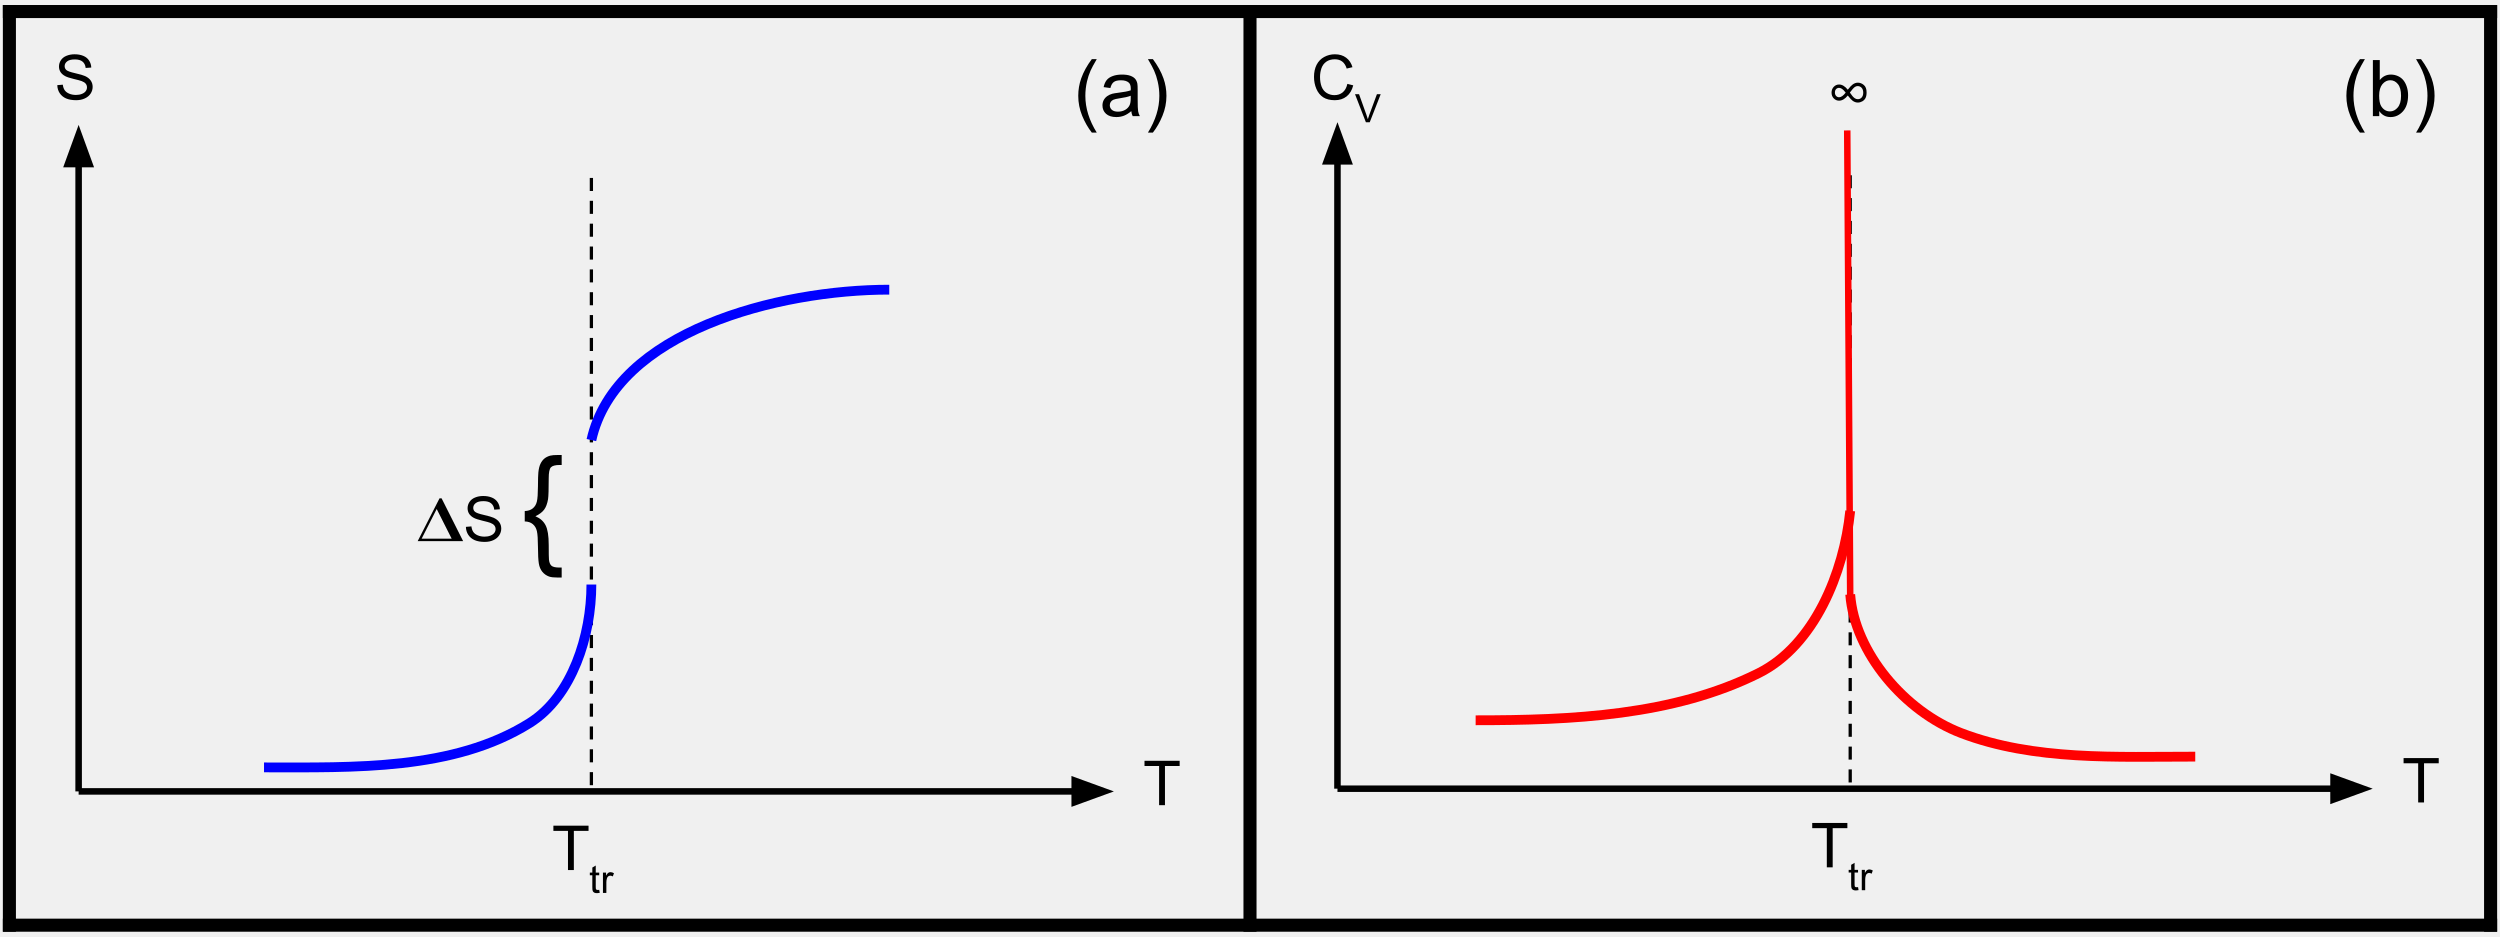
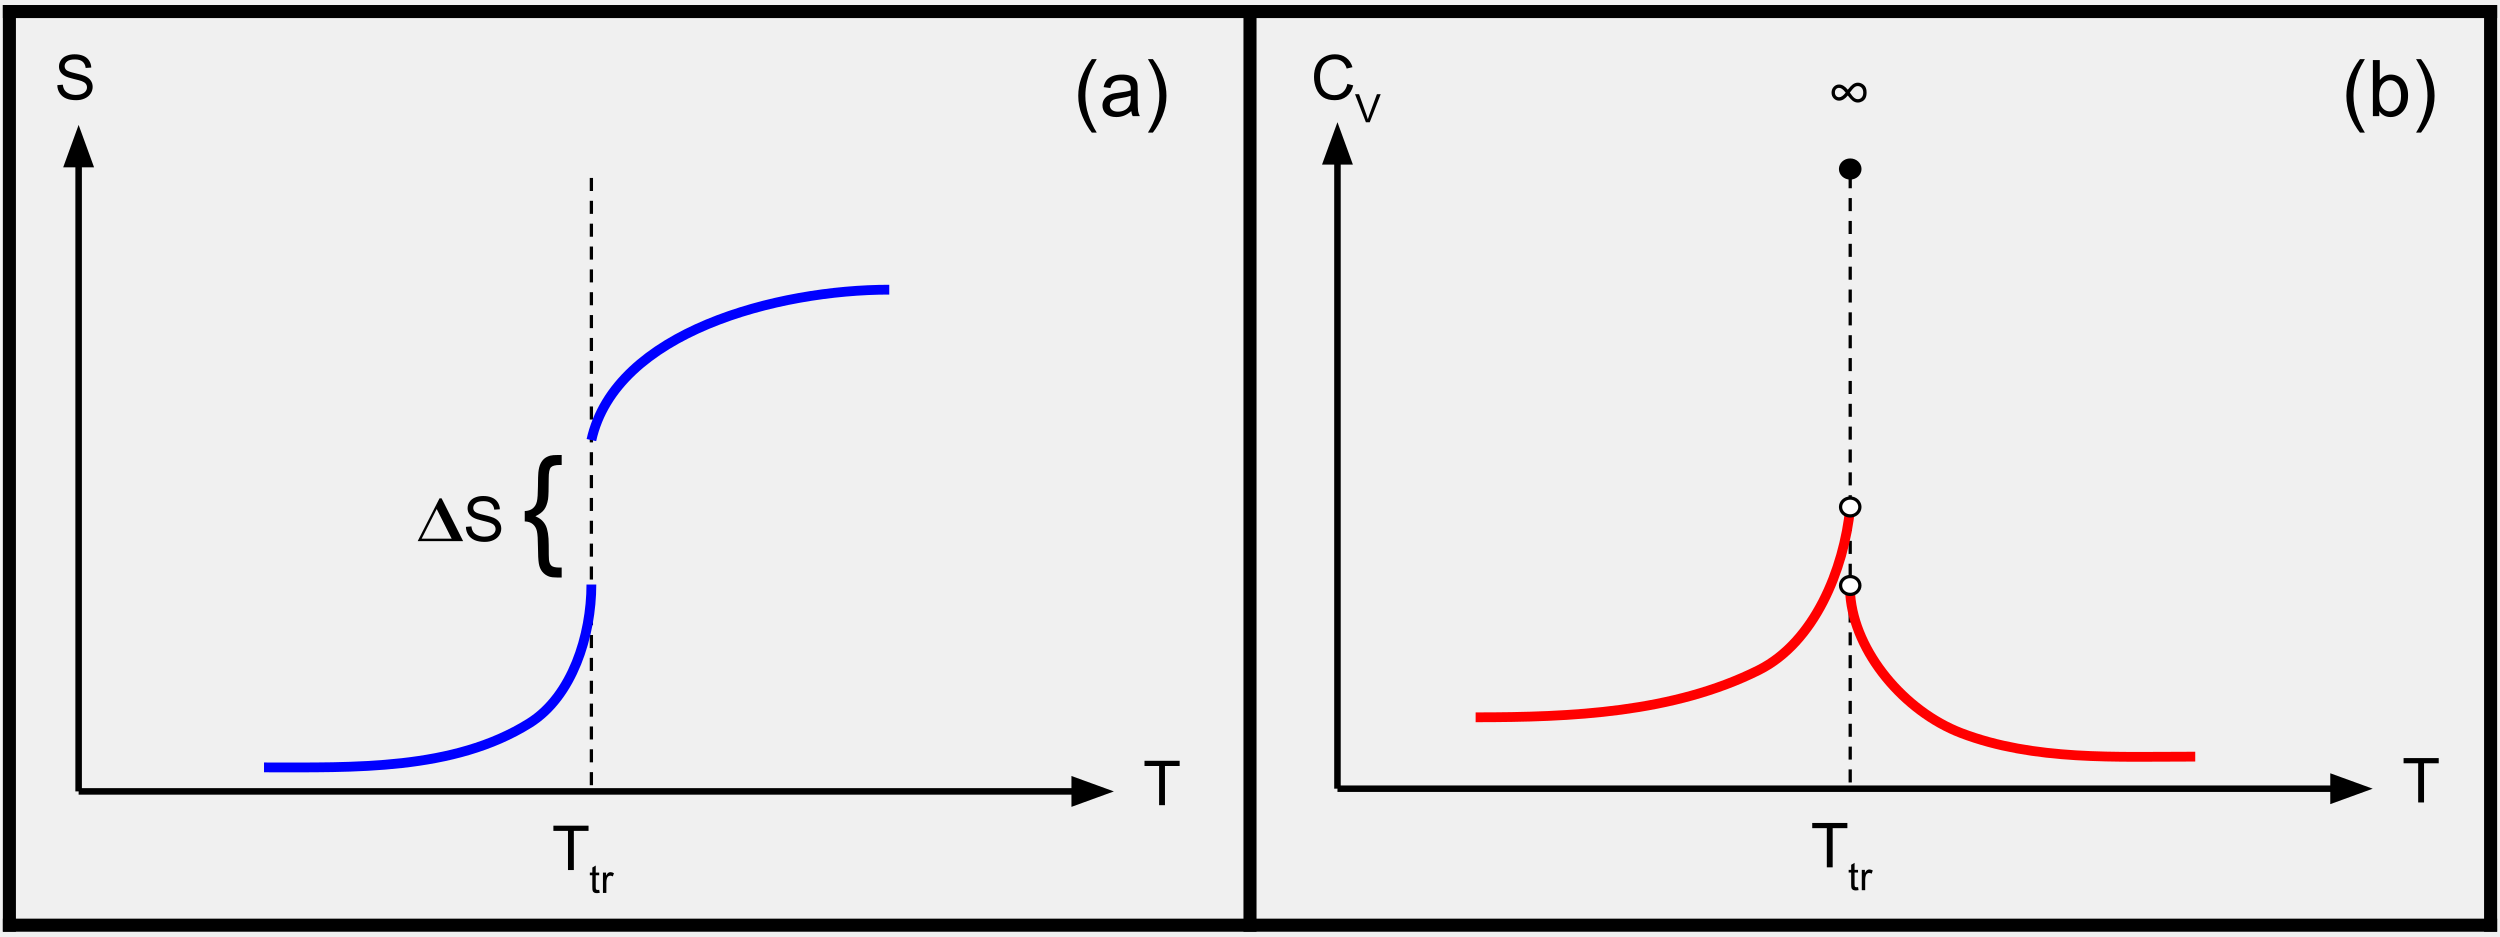
<svg xmlns="http://www.w3.org/2000/svg" version="1.1" viewBox="0.0 0.0 765.756 286.924" fill="none" stroke="none" stroke-linecap="square" stroke-miterlimit="10">
  <clipPath id="p.0">
    <path d="m0 0l765.756 0l0 286.924l-765.756 0l0 -286.924z" clip-rule="nonzero" />
  </clipPath>
  <g clip-path="url(#p.0)">
    <path fill="#000000" fill-opacity="0.0" d="m0 0l765.756 0l0 286.924l-765.756 0z" fill-rule="nonzero" />
    <path stroke="#000000" stroke-width="4.0" stroke-linecap="butt" d="m2.877 1.535l0 283.85" fill-rule="nonzero" />
    <path stroke="#000000" stroke-width="4.0" stroke-linecap="butt" d="m382.877 1.535l0 283.85" fill-rule="nonzero" />
    <path stroke="#000000" stroke-width="4.0" stroke-linecap="butt" d="m762.877 1.535l0 283.85" fill-rule="nonzero" />
    <path stroke="#000000" stroke-width="4.0" stroke-linecap="butt" d="m0.877 3.535l764.0 0" fill-rule="nonzero" />
    <path stroke="#000000" stroke-width="4.0" stroke-linecap="butt" d="m0.877 283.386l764.0 0" fill-rule="nonzero" />
    <path fill="#000000" fill-opacity="0.0" d="m24.084 242.415l0 -204.157" fill-rule="nonzero" />
    <path stroke="#000000" stroke-width="2.0" stroke-linejoin="round" stroke-linecap="butt" d="m24.084 242.415l0 -192.157" fill-rule="evenodd" />
    <path fill="#000000" stroke="#000000" stroke-width="2.0" stroke-linecap="butt" d="m27.387 50.257l-3.303 -9.076l-3.303 9.076z" fill-rule="evenodd" />
    <path fill="#000000" fill-opacity="0.0" d="m24.084 242.415l317.102 0" fill-rule="nonzero" />
    <path stroke="#000000" stroke-width="2.0" stroke-linejoin="round" stroke-linecap="butt" d="m24.084 242.415l305.102 0" fill-rule="evenodd" />
    <path fill="#000000" stroke="#000000" stroke-width="2.0" stroke-linecap="butt" d="m329.186 245.718l9.076 -3.303l-9.076 -3.303z" fill-rule="evenodd" />
    <path fill="#000000" fill-opacity="0.0" d="m181.142 54.509l0 188.819" fill-rule="nonzero" />
    <path stroke="#000000" stroke-width="1.0" stroke-linejoin="round" stroke-linecap="butt" stroke-dasharray="4.0,3.0" d="m181.142 54.509l0 188.819" fill-rule="nonzero" />
    <path fill="#000000" fill-opacity="0.0" d="m160.052 239.58l81.701 0l0 21.669l-81.701 0z" fill-rule="nonzero" />
    <path fill="#000000" d="m173.974 266.5l0 -12l-4.469 0l0 -1.594l10.766 0l0 1.594l-4.5 0l0 12l-1.797 0z" fill-rule="nonzero" />
    <path fill="#000000" d="m183.542 272.563l0.156 0.922q-0.453 0.094 -0.797 0.094q-0.578 0 -0.891 -0.172q-0.312 -0.188 -0.453 -0.484q-0.125 -0.297 -0.125 -1.25l0 -3.578l-0.766 0l0 -0.812l0.766 0l0 -1.547l1.047 -0.625l0 2.172l1.062 0l0 0.812l-1.062 0l0 3.641q0 0.453 0.047 0.578q0.062 0.125 0.188 0.203q0.125 0.078 0.359 0.078q0.188 0 0.469 -0.031zm1.143 0.938l0 -6.219l0.953 0l0 0.938q0.359 -0.656 0.656 -0.859q0.312 -0.219 0.688 -0.219q0.531 0 1.078 0.328l-0.359 0.984q-0.391 -0.234 -0.766 -0.234q-0.359 0 -0.641 0.219q-0.266 0.203 -0.375 0.578q-0.188 0.562 -0.188 1.219l0 3.266l-1.047 0z" fill-rule="nonzero" />
    <path fill="#000000" fill-opacity="0.0" d="m341.112 219.707l38.835 0l0 36.126l-38.835 0z" fill-rule="nonzero" />
    <path fill="#000000" d="m355.033 246.627l0 -12.0l-4.469 0l0 -1.594l10.766 0l0 1.594l-4.5 0l0 12.0l-1.797 0z" fill-rule="nonzero" />
    <path fill="#000000" fill-opacity="0.0" d="m7.69 3.535l48.787 0l0 28.22l-48.787 0z" fill-rule="nonzero" />
    <path fill="#000000" d="m17.55 26.08l1.688 -0.141q0.125 1.016 0.562 1.672q0.438 0.656 1.359 1.062q0.938 0.406 2.094 0.406q1.031 0 1.812 -0.312q0.797 -0.312 1.188 -0.844q0.391 -0.531 0.391 -1.156q0 -0.641 -0.375 -1.109q-0.375 -0.484 -1.234 -0.812q-0.547 -0.219 -2.422 -0.656q-1.875 -0.453 -2.625 -0.859q-0.969 -0.516 -1.453 -1.266q-0.469 -0.75 -0.469 -1.688q0 -1.031 0.578 -1.922q0.594 -0.906 1.703 -1.359q1.125 -0.469 2.5 -0.469q1.516 0 2.672 0.484q1.156 0.484 1.766 1.438q0.625 0.938 0.672 2.141l-1.719 0.125q-0.141 -1.281 -0.953 -1.938q-0.797 -0.672 -2.359 -0.672q-1.625 0 -2.375 0.609q-0.75 0.594 -0.75 1.438q0 0.734 0.531 1.203q0.516 0.469 2.703 0.969q2.203 0.5 3.016 0.875q1.188 0.547 1.75 1.391q0.578 0.828 0.578 1.922q0 1.094 -0.625 2.062q-0.625 0.953 -1.797 1.484q-1.156 0.531 -2.609 0.531q-1.844 0 -3.094 -0.531q-1.25 -0.547 -1.969 -1.625q-0.703 -1.078 -0.734 -2.453z" fill-rule="nonzero" />
    <path fill="#000000" fill-opacity="0.0" d="m319.819 3.535l56.0 0l0 38.992l-56.0 0z" fill-rule="nonzero" />
    <path fill="#000000" d="m334.428 40.622q-1.734 -2.203 -2.953 -5.156q-1.203 -2.953 -1.203 -6.109q0 -2.797 0.906 -5.344q1.047 -2.969 3.25 -5.906l1.516 0q-1.422 2.438 -1.875 3.469q-0.719 1.625 -1.125 3.375q-0.5 2.203 -0.5 4.406q0 5.641 3.5 11.266l-1.516 0zm12.086 -6.578q-1.172 0.984 -2.266 1.406q-1.078 0.406 -2.312 0.406q-2.047 0 -3.156 -1.0q-1.094 -1.0 -1.094 -2.562q0 -0.922 0.406 -1.672q0.422 -0.75 1.094 -1.203q0.672 -0.469 1.516 -0.703q0.625 -0.156 1.875 -0.312q2.562 -0.312 3.766 -0.734q0.016 -0.422 0.016 -0.547q0 -1.281 -0.609 -1.812q-0.797 -0.719 -2.391 -0.719q-1.5 0 -2.203 0.531q-0.703 0.516 -1.047 1.844l-2.062 -0.281q0.281 -1.328 0.922 -2.141q0.641 -0.812 1.859 -1.25q1.219 -0.453 2.828 -0.453q1.594 0 2.594 0.375q1.0 0.375 1.469 0.953q0.469 0.562 0.656 1.438q0.094 0.531 0.094 1.938l0 2.812q0 2.938 0.141 3.719q0.141 0.781 0.531 1.5l-2.203 0q-0.328 -0.656 -0.422 -1.531zm-0.172 -4.719q-1.156 0.469 -3.453 0.797q-1.297 0.188 -1.844 0.422q-0.531 0.234 -0.828 0.688q-0.281 0.453 -0.281 1q0 0.844 0.625 1.406q0.641 0.562 1.875 0.562q1.219 0 2.172 -0.531q0.953 -0.531 1.391 -1.453q0.344 -0.719 0.344 -2.109l0 -0.781zm6.785 11.297l-1.516 0q3.5 -5.625 3.5 -11.266q0 -2.203 -0.5 -4.359q-0.391 -1.766 -1.109 -3.375q-0.453 -1.062 -1.891 -3.516l1.516 0q2.203 2.938 3.25 5.906q0.906 2.547 0.906 5.344q0 3.156 -1.219 6.109q-1.203 2.953 -2.938 5.156z" fill-rule="nonzero" />
    <path fill="#000000" fill-opacity="0.0" d="m409.667 241.581l0 -204.157" fill-rule="nonzero" />
    <path stroke="#000000" stroke-width="2.0" stroke-linejoin="round" stroke-linecap="butt" d="m409.667 241.581l0 -192.157" fill-rule="evenodd" />
    <path fill="#000000" stroke="#000000" stroke-width="2.0" stroke-linecap="butt" d="m412.97 49.424l-3.303 -9.076l-3.303 9.076z" fill-rule="evenodd" />
    <path fill="#000000" fill-opacity="0.0" d="m409.667 241.581l317.102 0" fill-rule="nonzero" />
    <path stroke="#000000" stroke-width="2.0" stroke-linejoin="round" stroke-linecap="butt" d="m409.667 241.581l305.102 0" fill-rule="evenodd" />
    <path fill="#000000" stroke="#000000" stroke-width="2.0" stroke-linecap="butt" d="m714.769 244.885l9.076 -3.303l-9.076 -3.303z" fill-rule="evenodd" />
    <path fill="#000000" fill-opacity="0.0" d="m566.724 53.676l0 188.819" fill-rule="nonzero" />
    <path stroke="#000000" stroke-width="1.0" stroke-linejoin="round" stroke-linecap="butt" stroke-dasharray="4.0,3.0" d="m566.724 53.676l0 188.819" fill-rule="nonzero" />
    <path fill="#000000" fill-opacity="0.0" d="m545.635 238.747l45.165 0l0 21.669l-45.165 0z" fill-rule="nonzero" />
    <path fill="#000000" d="m559.557 265.667l0 -12.0l-4.469 0l0 -1.594l10.766 0l0 1.594l-4.5 0l0 12.0l-1.797 0z" fill-rule="nonzero" />
    <path fill="#000000" d="m569.125 271.729l0.156 0.922q-0.453 0.094 -0.797 0.094q-0.578 0 -0.891 -0.172q-0.312 -0.188 -0.453 -0.484q-0.125 -0.297 -0.125 -1.25l0 -3.578l-0.766 0l0 -0.812l0.766 0l0 -1.547l1.047 -0.625l0 2.172l1.062 0l0 0.812l-1.062 0l0 3.641q0 0.453 0.047 0.578q0.062 0.125 0.188 0.203q0.125 0.078 0.359 0.078q0.188 0 0.469 -0.031zm1.143 0.938l0 -6.219l0.953 0l0 0.938q0.359 -0.656 0.656 -0.859q0.312 -0.219 0.688 -0.219q0.531 0 1.078 0.328l-0.359 0.984q-0.391 -0.234 -0.766 -0.234q-0.359 0 -0.641 0.219q-0.266 0.203 -0.375 0.578q-0.188 0.562 -0.188 1.219l0 3.266l-1.047 0z" fill-rule="nonzero" />
    <path fill="#000000" fill-opacity="0.0" d="m726.769 218.875l38.835 0l0 36.126l-38.835 0z" fill-rule="nonzero" />
    <path fill="#000000" d="m740.691 245.795l0 -12.0l-4.469 0l0 -1.594l10.766 0l0 1.594l-4.5 0l0 12.0l-1.797 0z" fill-rule="nonzero" />
    <path fill="#000000" fill-opacity="0.0" d="m392.53 3.537l48.787 0l0 28.22l-48.787 0z" fill-rule="nonzero" />
    <path fill="#000000" d="m412.702 25.691l1.797 0.453q-0.562 2.219 -2.031 3.391q-1.469 1.156 -3.594 1.156q-2.203 0 -3.578 -0.891q-1.375 -0.906 -2.094 -2.594q-0.719 -1.703 -0.719 -3.656q0 -2.125 0.797 -3.703q0.812 -1.578 2.312 -2.391q1.5 -0.828 3.297 -0.828q2.047 0 3.438 1.047q1.391 1.031 1.938 2.906l-1.766 0.422q-0.469 -1.484 -1.375 -2.156q-0.906 -0.688 -2.266 -0.688q-1.562 0 -2.625 0.75q-1.047 0.75 -1.484 2.031q-0.422 1.266 -0.422 2.609q0 1.734 0.5 3.031q0.516 1.281 1.578 1.922q1.078 0.641 2.312 0.641q1.516 0 2.562 -0.859q1.047 -0.875 1.422 -2.594z" fill-rule="nonzero" />
    <path fill="#000000" d="m418.378 37.457l-3.328 -8.594l1.234 0l2.234 6.25q0.266 0.75 0.453 1.406q0.203 -0.703 0.469 -1.406l2.312 -6.25l1.156 0l-3.359 8.594l-1.172 0z" fill-rule="nonzero" />
    <path fill="#000000" fill-opacity="0.0" d="m708.249 3.537l75.874 0l0 48.094l-75.874 0z" fill-rule="nonzero" />
    <path fill="#000000" d="m722.859 40.624q-1.734 -2.203 -2.953 -5.156q-1.203 -2.953 -1.203 -6.109q0 -2.797 0.906 -5.344q1.047 -2.969 3.25 -5.906l1.516 0q-1.422 2.438 -1.875 3.469q-0.719 1.625 -1.125 3.375q-0.5 2.203 -0.5 4.406q0 5.641 3.5 11.266l-1.516 0zm5.914 -5.047l-1.953 0l0 -17.188l2.109 0l0 6.141q1.328 -1.688 3.406 -1.688q1.141 0 2.172 0.469q1.031 0.469 1.688 1.312q0.656 0.828 1.031 2.016q0.375 1.172 0.375 2.531q0 3.188 -1.578 4.938q-1.578 1.75 -3.797 1.75q-2.203 0 -3.453 -1.844l0 1.562zm-0.031 -6.313q0 2.234 0.609 3.234q1.0 1.625 2.703 1.625q1.375 0 2.375 -1.203q1.016 -1.203 1.016 -3.578q0 -2.438 -0.969 -3.594q-0.953 -1.172 -2.328 -1.172q-1.391 0 -2.406 1.203q-1.0 1.203 -1.0 3.484zm12.816 11.359l-1.516 0q3.5 -5.625 3.5 -11.266q0 -2.203 -0.5 -4.359q-0.391 -1.766 -1.109 -3.375q-0.453 -1.062 -1.891 -3.516l1.516 0q2.203 2.938 3.25 5.906q0.906 2.547 0.906 5.344q0 3.156 -1.219 6.109q-1.203 2.953 -2.938 5.156z" fill-rule="nonzero" />
    <path fill="#000000" fill-opacity="0.0" d="m181.142 179.045c0 15.502 -5.827 34.242 -18.971 42.459c-23.298 14.564 -53.829 13.551 -81.304 13.551" fill-rule="evenodd" />
    <path stroke="#0000ff" stroke-width="3.0" stroke-linejoin="round" stroke-linecap="butt" d="m181.142 179.045c0 15.502 -5.827 34.242 -18.971 42.459c-23.298 14.564 -53.829 13.551 -81.304 13.551" fill-rule="evenodd" />
    <path fill="#000000" fill-opacity="0.0" d="m181.143 134.799c7.397 -33.259 57.17 -46.073 91.241 -46.073" fill-rule="evenodd" />
    <path stroke="#0000ff" stroke-width="3.0" stroke-linejoin="round" stroke-linecap="butt" d="m181.143 134.799c7.397 -33.259 57.17 -46.073 91.241 -46.073" fill-rule="evenodd" />
-     <path fill="#000000" fill-opacity="0.0" d="m566.726 156.479c-1.896 18.917 -11.001 41.183 -28.005 49.685c-26.214 13.107 -57.419 14.457 -86.727 14.457" fill-rule="evenodd" />
-     <path stroke="#ff0000" stroke-width="3.0" stroke-linejoin="round" stroke-linecap="butt" d="m566.726 156.479c-1.896 18.917 -11.001 41.183 -28.005 49.685c-26.214 13.107 -57.419 14.457 -86.727 14.457" fill-rule="evenodd" />
-     <path fill="#000000" fill-opacity="0.0" d="m566.726 182.075c1.33 17.782 16.68 35.839 33.97 42.459c22.318 8.545 47.677 7.226 71.714 7.226" fill-rule="evenodd" />
-     <path stroke="#ff0000" stroke-width="3.0" stroke-linejoin="round" stroke-linecap="butt" d="m566.726 182.075c1.33 17.782 16.68 35.839 33.97 42.459c22.318 8.545 47.677 7.226 71.714 7.226" fill-rule="evenodd" />
-     <path fill="#000000" fill-opacity="0.0" d="m565.812 39.951l0.913 143.622" fill-rule="nonzero" />
-     <path stroke="#ff0000" stroke-width="2.0" stroke-linejoin="round" stroke-linecap="butt" d="m565.812 39.951l0.913 143.622" fill-rule="nonzero" />
+     <path fill="#000000" fill-opacity="0.0" d="m566.723 155.566c-1.896 18.917 -11.001 41.183 -28.005 49.685c-26.214 13.107 -57.419 14.457 -86.727 14.457" fill-rule="evenodd" />
+     <path stroke="#ff0000" stroke-width="3.0" stroke-linejoin="round" stroke-linecap="butt" d="m566.723 155.566c-1.896 18.917 -11.001 41.183 -28.005 49.685c-26.214 13.107 -57.419 14.457 -86.727 14.457" fill-rule="evenodd" />
+     <path fill="#000000" fill-opacity="0.0" d="m566.723 182.072c1.33 17.782 16.68 35.839 33.97 42.459c22.318 8.545 47.677 7.226 71.714 7.226" fill-rule="evenodd" />
+     <path stroke="#ff0000" stroke-width="3.0" stroke-linejoin="round" stroke-linecap="butt" d="m566.723 182.072c1.33 17.782 16.68 35.839 33.97 42.459c22.318 8.545 47.677 7.226 71.714 7.226" fill-rule="evenodd" />
    <path fill="#000000" fill-opacity="0.0" d="m540.219 8.088l56.0 0l0 38.992l-56.0 0z" fill-rule="nonzero" />
    <path fill="#000000" d="m565.976 27.477q0.969 -1.234 1.516 -1.609q0.75 -0.547 1.578 -0.547q0.969 0 1.812 0.703q0.859 0.703 0.859 2.281q0 1.094 -0.328 1.719q-0.312 0.625 -0.984 1.016q-0.656 0.375 -1.359 0.375q-0.828 0 -1.578 -0.531q-0.547 -0.406 -1.516 -1.625q-1.266 1.578 -2.672 1.578q-0.938 0 -1.625 -0.703q-0.672 -0.703 -0.672 -1.766q0 -1.047 0.672 -1.766q0.688 -0.719 1.625 -0.719q1.406 0 2.672 1.594zm0.641 0.875q0.812 1.25 1.469 1.719q0.438 0.312 0.969 0.312q0.703 0 1.172 -0.516q0.484 -0.531 0.484 -1.469q0 -0.984 -0.484 -1.5q-0.484 -0.531 -1.219 -0.531q-0.453 0 -0.844 0.266q-0.547 0.359 -1.547 1.719zm-1.281 0.016q-0.734 -0.938 -1.188 -1.188q-0.438 -0.266 -0.844 -0.266q-0.547 0 -0.906 0.375q-0.359 0.375 -0.359 1.047q0 0.656 0.375 1.062q0.375 0.391 0.906 0.391q0.938 0 2.016 -1.422z" fill-rule="nonzero" />
    <path fill="#000000" fill-opacity="0.0" d="m118.685 138.833l62.457 0l0 32.913l-62.457 0z" fill-rule="nonzero" />
    <path fill="#000000" d="m141.857 165.753l-13.922 0l6.688 -13.109l0.641 0l6.594 13.109zm-3.516 -0.766l-4.578 -9.078l-4.609 9.078l9.188 0z" fill-rule="nonzero" />
    <path fill="#000000" d="m142.705 161.378l1.688 -0.141q0.125 1.016 0.562 1.672q0.438 0.656 1.359 1.062q0.938 0.406 2.094 0.406q1.031 0 1.812 -0.312q0.797 -0.312 1.188 -0.844q0.391 -0.531 0.391 -1.156q0 -0.641 -0.375 -1.109q-0.375 -0.484 -1.234 -0.812q-0.547 -0.219 -2.422 -0.656q-1.875 -0.453 -2.625 -0.859q-0.969 -0.516 -1.453 -1.266q-0.469 -0.75 -0.469 -1.688q0 -1.031 0.578 -1.922q0.594 -0.906 1.703 -1.359q1.125 -0.469 2.5 -0.469q1.516 0 2.672 0.484q1.156 0.484 1.766 1.438q0.625 0.938 0.672 2.141l-1.719 0.125q-0.141 -1.281 -0.953 -1.938q-0.797 -0.672 -2.359 -0.672q-1.625 0 -2.375 0.609q-0.75 0.594 -0.75 1.438q0 0.734 0.531 1.203q0.516 0.469 2.703 0.969q2.203 0.5 3.016 0.875q1.188 0.547 1.75 1.391q0.578 0.828 0.578 1.922q0 1.094 -0.625 2.062q-0.625 0.953 -1.797 1.484q-1.156 0.531 -2.609 0.531q-1.844 0 -3.094 -0.531q-1.25 -0.547 -1.969 -1.625q-0.703 -1.078 -0.734 -2.453z" fill-rule="nonzero" />
    <path fill="#000000" fill-opacity="0.0" d="m150.619 121.087l68.504 0l0 90.142l-68.504 0z" fill-rule="nonzero" />
    <path fill="#000000" d="m160.729 156.534q1.516 -0.047 2.453 -0.812q0.953 -0.766 1.266 -2.109q0.312 -1.359 0.328 -4.609q0.016 -3.266 0.125 -4.312q0.172 -1.641 0.641 -2.625q0.484 -1.0 1.188 -1.594q0.703 -0.594 1.797 -0.906q0.75 -0.203 2.422 -0.203l1.094 0l0 3.062l-0.609 0q-2.031 0 -2.703 0.734q-0.656 0.734 -0.656 3.281q0 5.109 -0.203 6.453q-0.359 2.094 -1.219 3.234q-0.844 1.125 -2.656 2.0q2.156 0.906 3.109 2.75q0.969 1.844 0.969 6.047q0 3.812 0.078 4.531q0.156 1.328 0.797 1.859q0.641 0.531 2.484 0.531l0.609 0l0 3.062l-1.094 0q-1.906 0 -2.766 -0.312q-1.25 -0.453 -2.078 -1.469q-0.812 -1.0 -1.062 -2.547q-0.25 -1.531 -0.266 -5.047q-0.016 -3.516 -0.328 -4.859q-0.312 -1.359 -1.266 -2.141q-0.938 -0.781 -2.453 -0.812l0 -3.188z" fill-rule="nonzero" />
+     <path fill="#000000" d="m563.764 51.769l0 0c0 -1.513 1.326 -2.74 2.961 -2.74l0 0c1.635 0 2.961 1.227 2.961 2.74l0 0c0 1.513 -1.326 2.74 -2.961 2.74l0 0c-1.635 0 -2.961 -1.227 -2.961 -2.74z" fill-rule="nonzero" />
+     <path stroke="#000000" stroke-width="1.0" stroke-linejoin="round" stroke-linecap="butt" d="m563.764 51.769l0 0c0 -1.513 1.326 -2.74 2.961 -2.74l0 0c1.635 0 2.961 1.227 2.961 2.74l0 0c0 1.513 -1.326 2.74 -2.961 2.74l0 0c-1.635 0 -2.961 -1.227 -2.961 -2.74z" fill-rule="nonzero" />
+     <path fill="#ffffff" d="m563.764 155.291l0 0c0 -1.513 1.326 -2.74 2.961 -2.74l0 0c1.635 0 2.961 1.227 2.961 2.74l0 0c0 1.513 -1.326 2.74 -2.961 2.74l0 0c-1.635 0 -2.961 -1.227 -2.961 -2.74z" fill-rule="nonzero" />
+     <path stroke="#000000" stroke-width="1.0" stroke-linejoin="round" stroke-linecap="butt" d="m563.764 155.291l0 0c0 -1.513 1.326 -2.74 2.961 -2.74l0 0c1.635 0 2.961 1.227 2.961 2.74l0 0c0 1.513 -1.326 2.74 -2.961 2.74l0 0c-1.635 0 -2.961 -1.227 -2.961 -2.74z" fill-rule="nonzero" />
+     <path fill="#ffffff" d="m563.764 179.333l0 0c0 -1.513 1.326 -2.74 2.961 -2.74l0 0c1.635 0 2.961 1.227 2.961 2.74l0 0c0 1.513 -1.326 2.74 -2.961 2.74l0 0c-1.635 0 -2.961 -1.227 -2.961 -2.74z" fill-rule="nonzero" />
+     <path stroke="#000000" stroke-width="1.0" stroke-linejoin="round" stroke-linecap="butt" d="m563.764 179.333l0 0c0 -1.513 1.326 -2.74 2.961 -2.74l0 0c1.635 0 2.961 1.227 2.961 2.74l0 0c0 1.513 -1.326 2.74 -2.961 2.74l0 0c-1.635 0 -2.961 -1.227 -2.961 -2.74z" fill-rule="nonzero" />
  </g>
</svg>
